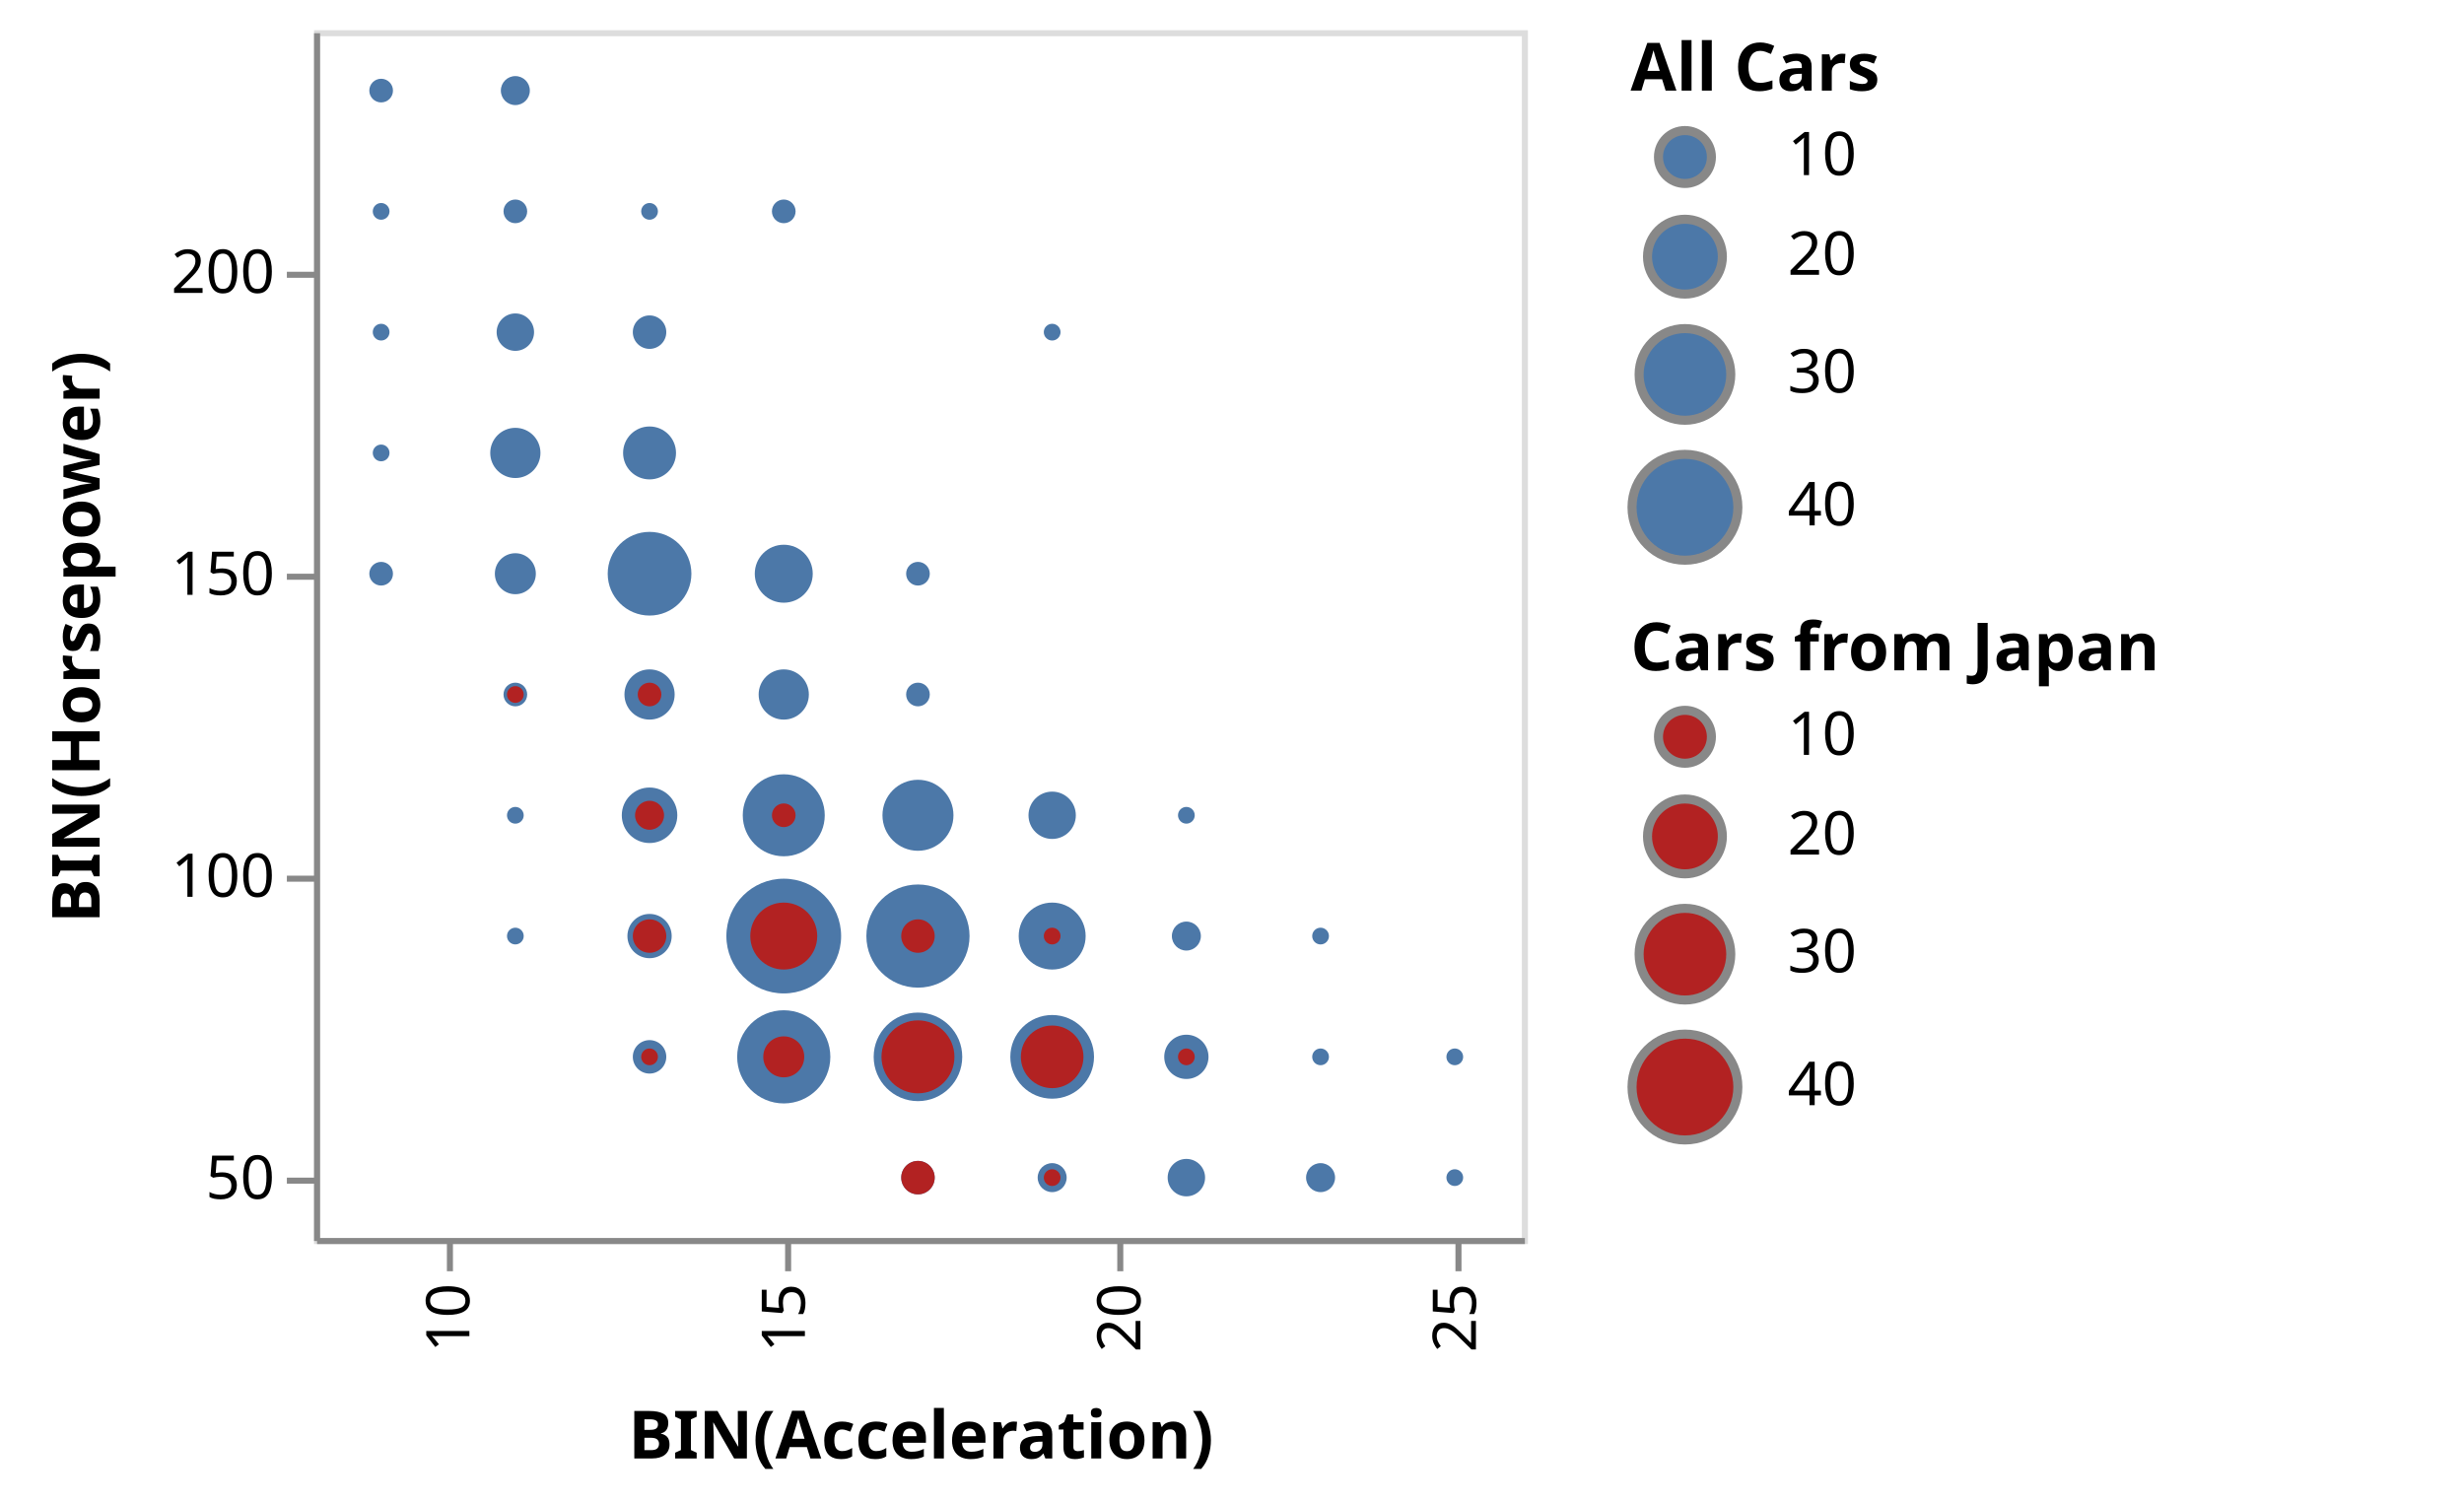
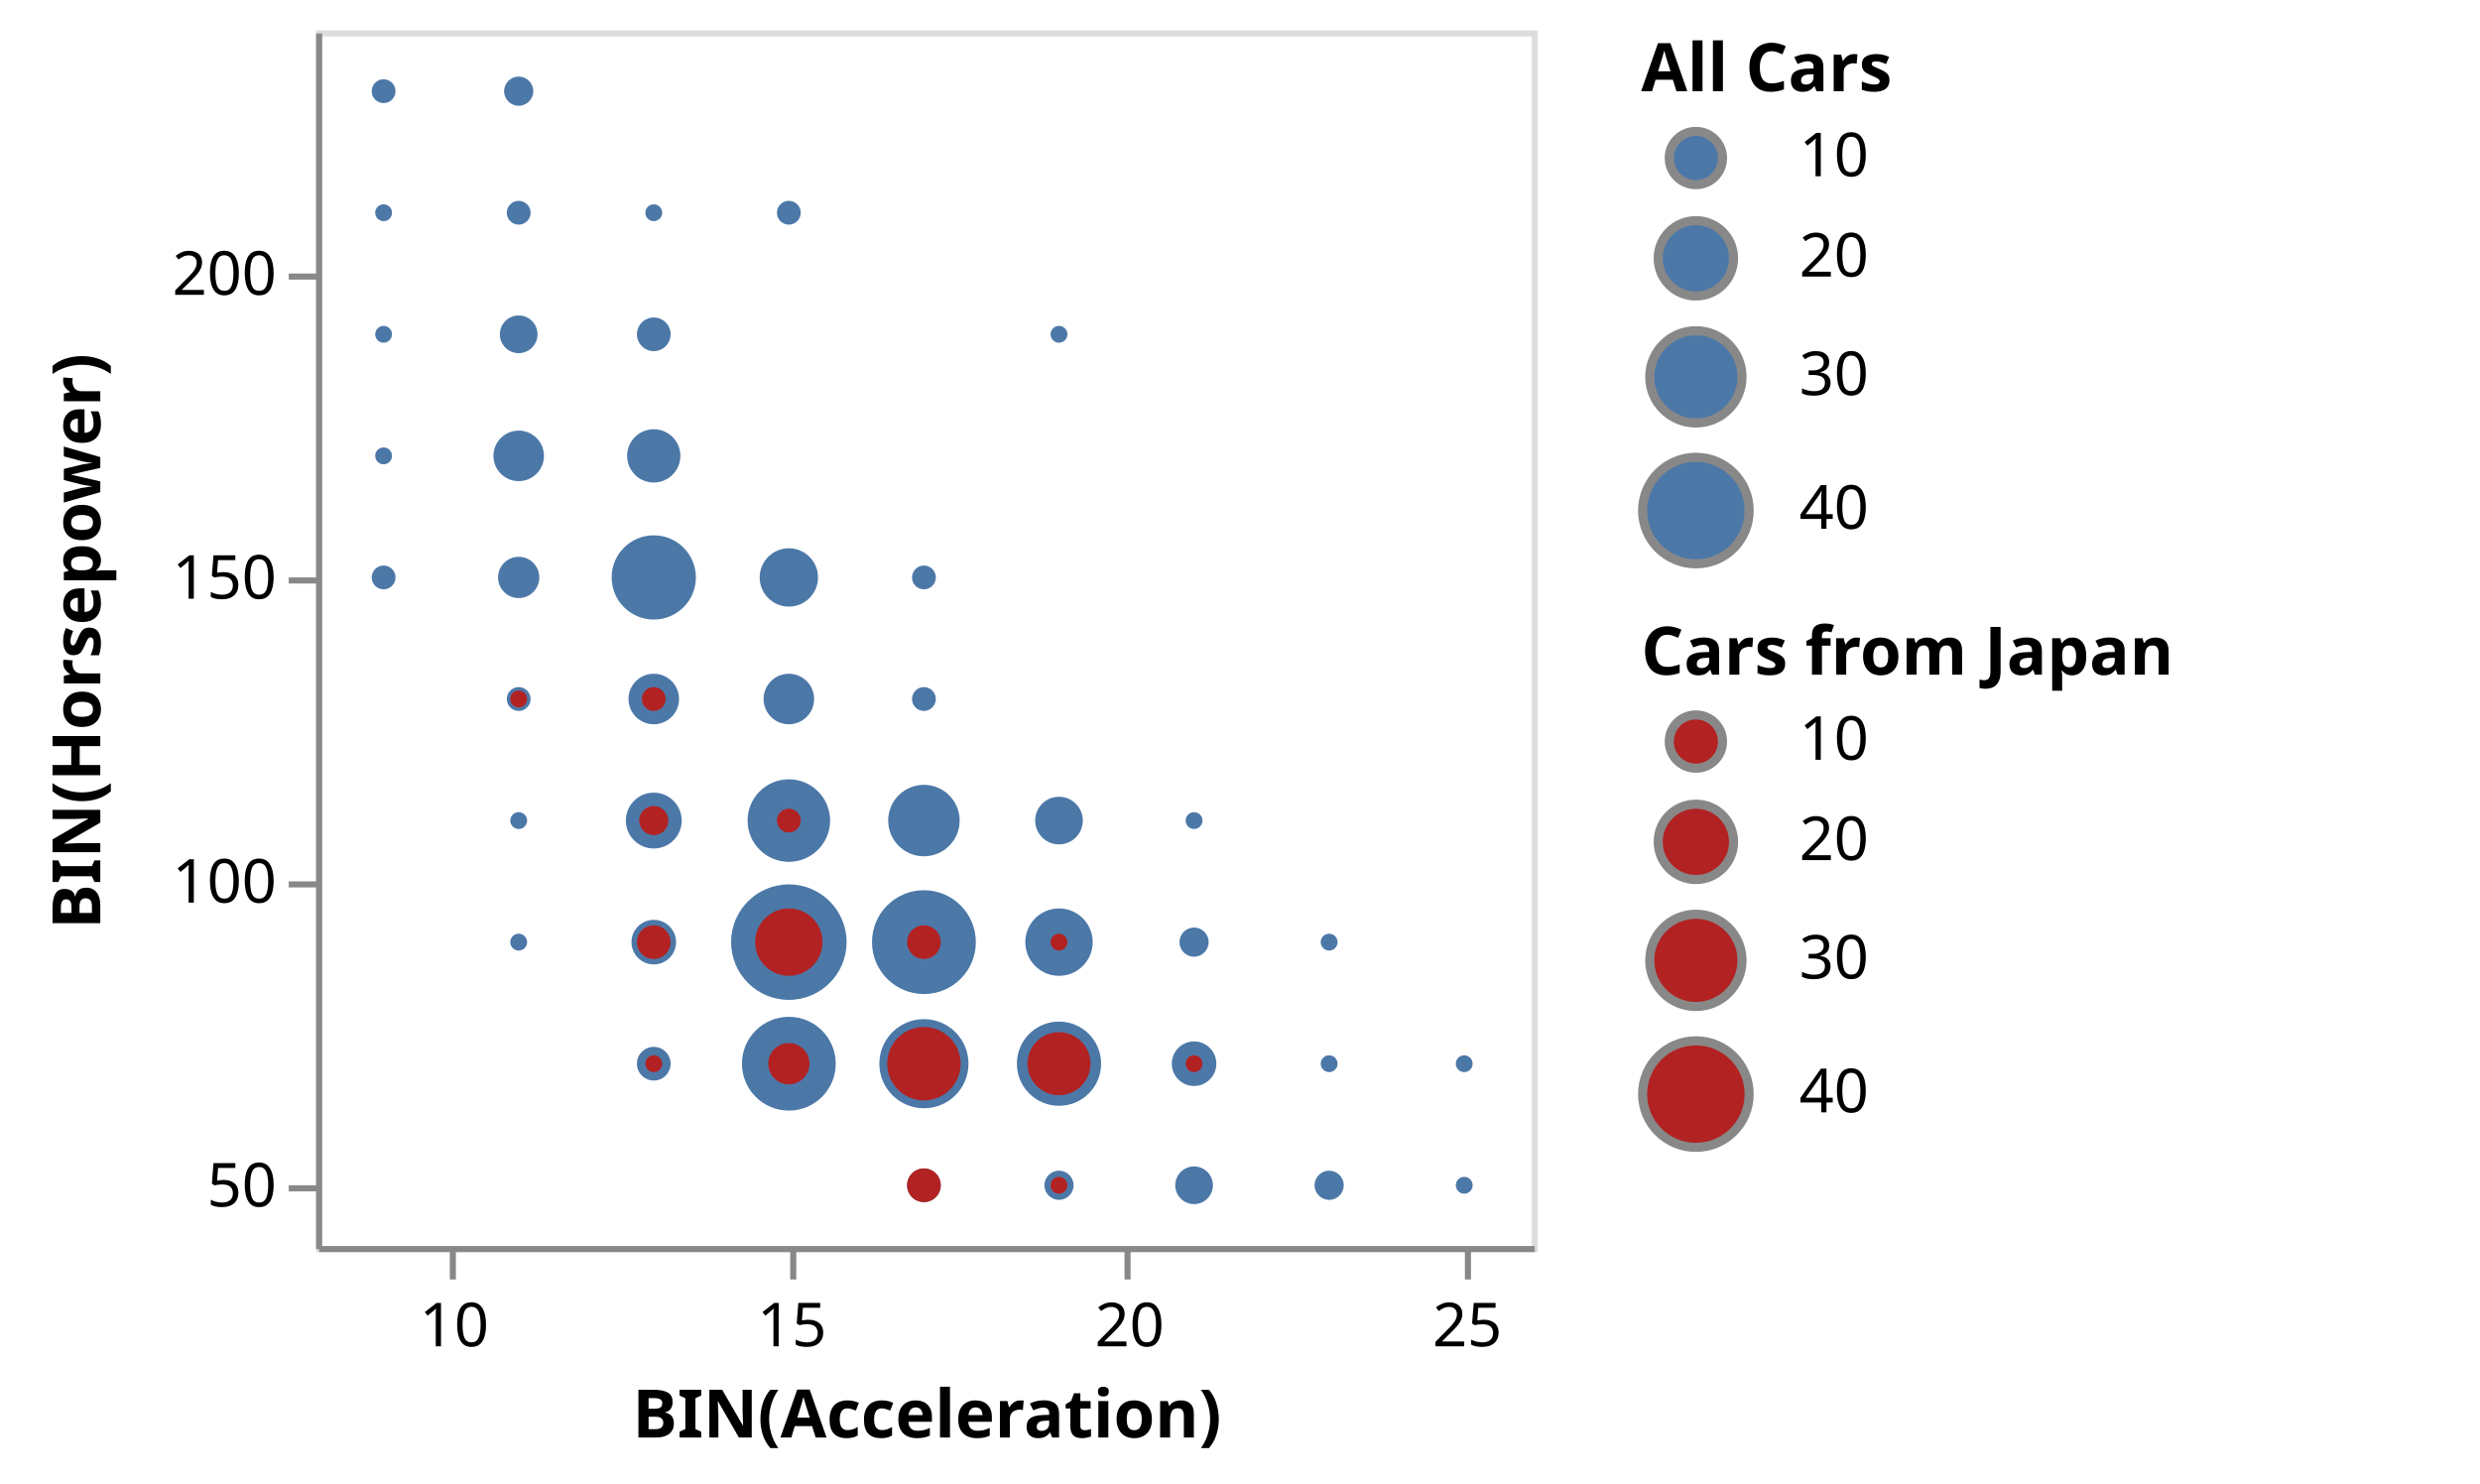
- <svg xmlns="http://www.w3.org/2000/svg" class="marks" width="408" height="249" viewBox="0 0 408 249" version="1.1">
+ <svg xmlns="http://www.w3.org/2000/svg" class="marks" width="408" height="244" viewBox="0 0 408 244" version="1.1">
  <g transform="translate(52,5)">
    <g class="mark-group role-frame root">
      <g transform="translate(0,0)">
        <path class="background" d="M0.5,0.5h200v200h-200Z" style="fill: transparent; stroke: #ddd;" />
        <g>
          <g class="mark-symbol role-mark layer_0_marks">
            <path transform="translate(55.55556,110)" d="M4.157,0A4.157,4.157,0,1,1,-4.157,0A4.157,4.157,0,1,1,4.157,0" style="fill: #4c78a8; stroke-width: 2;" />
            <path transform="translate(33.33333,70)" d="M4.157,0A4.157,4.157,0,1,1,-4.157,0A4.157,4.157,0,1,1,4.157,0" style="fill: #4c78a8; stroke-width: 2;" />
            <path transform="translate(33.33333,90)" d="M3.394,0A3.394,3.394,0,1,1,-3.394,0A3.394,3.394,0,1,1,3.394,0" style="fill: #4c78a8; stroke-width: 2;" />
            <path transform="translate(55.55556,90)" d="M6.929,0A6.929,6.929,0,1,1,-6.929,0A6.929,6.929,0,1,1,6.929,0" style="fill: #4c78a8; stroke-width: 2;" />
            <path transform="translate(33.33333,50)" d="M3.099,0A3.099,3.099,0,1,1,-3.099,0A3.099,3.099,0,1,1,3.099,0" style="fill: #4c78a8; stroke-width: 2;" />
            <path transform="translate(11.11111,10)" d="M1.96,0A1.96,1.96,0,1,1,-1.96,0A1.96,1.96,0,1,1,1.96,0" style="fill: #4c78a8; stroke-width: 2;" />
            <path transform="translate(11.11111,30)" d="M1.386,0A1.386,1.386,0,1,1,-1.386,0A1.386,1.386,0,1,1,1.386,0" style="fill: #4c78a8; stroke-width: 2;" />
            <path transform="translate(33.33333,10)" d="M2.4,0A2.4,2.4,0,1,1,-2.4,0A2.4,2.4,0,1,1,2.4,0" style="fill: #4c78a8; stroke-width: 2;" />
            <path transform="translate(11.11111,50)" d="M1.386,0A1.386,1.386,0,1,1,-1.386,0A1.386,1.386,0,1,1,1.386,0" style="fill: #4c78a8; stroke-width: 2;" />
            <path transform="translate(100,130)" d="M5.879,0A5.879,5.879,0,1,1,-5.879,0A5.879,5.879,0,1,1,5.879,0" style="fill: #4c78a8; stroke-width: 2;" />
            <path transform="translate(11.11111,70)" d="M1.386,0A1.386,1.386,0,1,1,-1.386,0A1.386,1.386,0,1,1,1.386,0" style="fill: #4c78a8; stroke-width: 2;" />
            <path transform="translate(11.11111,90)" d="M1.96,0A1.96,1.96,0,1,1,-1.96,0A1.96,1.96,0,1,1,1.96,0" style="fill: #4c78a8; stroke-width: 2;" />
            <path transform="translate(77.77778,150)" d="M9.5,0A9.5,9.5,0,1,1,-9.5,0A9.5,9.5,0,1,1,9.5,0" style="fill: #4c78a8; stroke-width: 2;" />
            <path transform="translate(100,150)" d="M8.542,0A8.542,8.542,0,1,1,-8.542,0A8.542,8.542,0,1,1,8.542,0" style="fill: #4c78a8; stroke-width: 2;" />
            <path transform="translate(144.4444,190)" d="M3.099,0A3.099,3.099,0,1,1,-3.099,0A3.099,3.099,0,1,1,3.099,0" style="fill: #4c78a8; stroke-width: 2;" />
            <path transform="translate(55.55556,130)" d="M4.596,0A4.596,4.596,0,1,1,-4.596,0A4.596,4.596,0,1,1,4.596,0" style="fill: #4c78a8; stroke-width: 2;" />
            <path transform="translate(77.77778,30)" d="M1.96,0A1.96,1.96,0,1,1,-1.96,0A1.96,1.96,0,1,1,1.96,0" style="fill: #4c78a8; stroke-width: 2;" />
            <path transform="translate(55.55556,30)" d="M1.386,0A1.386,1.386,0,1,1,-1.386,0A1.386,1.386,0,1,1,1.386,0" style="fill: #4c78a8; stroke-width: 2;" />
            <path transform="translate(122.2222,50)" d="M1.386,0A1.386,1.386,0,1,1,-1.386,0A1.386,1.386,0,1,1,1.386,0" style="fill: #4c78a8; stroke-width: 2;" />
            <path transform="translate(77.77778,130)" d="M6.789,0A6.789,6.789,0,1,1,-6.789,0A6.789,6.789,0,1,1,6.789,0" style="fill: #4c78a8; stroke-width: 2;" />
            <path transform="translate(55.55556,70)" d="M4.382,0A4.382,4.382,0,1,1,-4.382,0A4.382,4.382,0,1,1,4.382,0" style="fill: #4c78a8; stroke-width: 2;" />
            <path transform="translate(122.2222,170)" d="M6.929,0A6.929,6.929,0,1,1,-6.929,0A6.929,6.929,0,1,1,6.929,0" style="fill: #4c78a8; stroke-width: 2;" />
            <path transform="translate(77.77778,170)" d="M7.715,0A7.715,7.715,0,1,1,-7.715,0A7.715,7.715,0,1,1,7.715,0" style="fill: #4c78a8; stroke-width: 2;" />
            <path transform="translate(144.4444,170)" d="M3.666,0A3.666,3.666,0,1,1,-3.666,0A3.666,3.666,0,1,1,3.666,0" style="fill: #4c78a8; stroke-width: 2;" />
            <path transform="translate(166.6667,190)" d="M2.4,0A2.4,2.4,0,1,1,-2.4,0A2.4,2.4,0,1,1,2.4,0" style="fill: #4c78a8; stroke-width: 2;" />
            <path transform="translate(122.2222,150)" d="M5.543,0A5.543,5.543,0,1,1,-5.543,0A5.543,5.543,0,1,1,5.543,0" style="fill: #4c78a8; stroke-width: 2;" />
            <path transform="translate(33.33333,30)" d="M1.96,0A1.96,1.96,0,1,1,-1.96,0A1.96,1.96,0,1,1,1.96,0" style="fill: #4c78a8; stroke-width: 2;" />
            <path transform="translate(55.55556,50)" d="M2.771,0A2.771,2.771,0,1,1,-2.771,0A2.771,2.771,0,1,1,2.771,0" style="fill: #4c78a8; stroke-width: 2;" />
            <path transform="translate(55.55556,150)" d="M3.666,0A3.666,3.666,0,1,1,-3.666,0A3.666,3.666,0,1,1,3.666,0" style="fill: #4c78a8; stroke-width: 2;" />
            <path transform="translate(77.77778,110)" d="M4.157,0A4.157,4.157,0,1,1,-4.157,0A4.157,4.157,0,1,1,4.157,0" style="fill: #4c78a8; stroke-width: 2;" />
            <path transform="translate(100,90)" d="M1.96,0A1.96,1.96,0,1,1,-1.96,0A1.96,1.96,0,1,1,1.96,0" style="fill: #4c78a8; stroke-width: 2;" />
            <path transform="translate(77.77778,90)" d="M4.8,0A4.8,4.8,0,1,1,-4.8,0A4.8,4.8,0,1,1,4.8,0" style="fill: #4c78a8; stroke-width: 2;" />
            <path transform="translate(122.2222,130)" d="M3.919,0A3.919,3.919,0,1,1,-3.919,0A3.919,3.919,0,1,1,3.919,0" style="fill: #4c78a8; stroke-width: 2;" />
            <path transform="translate(122.2222,190)" d="M2.4,0A2.4,2.4,0,1,1,-2.4,0A2.4,2.4,0,1,1,2.4,0" style="fill: #4c78a8; stroke-width: 2;" />
            <path transform="translate(100,170)" d="M7.333,0A7.333,7.333,0,1,1,-7.333,0A7.333,7.333,0,1,1,7.333,0" style="fill: #4c78a8; stroke-width: 2;" />
            <path transform="translate(100,190)" d="M2.771,0A2.771,2.771,0,1,1,-2.771,0A2.771,2.771,0,1,1,2.771,0" style="fill: #4c78a8; stroke-width: 2;" />
            <path transform="translate(144.4444,130)" d="M1.386,0A1.386,1.386,0,1,1,-1.386,0A1.386,1.386,0,1,1,1.386,0" style="fill: #4c78a8; stroke-width: 2;" />
            <path transform="translate(166.6667,170)" d="M1.386,0A1.386,1.386,0,1,1,-1.386,0A1.386,1.386,0,1,1,1.386,0" style="fill: #4c78a8; stroke-width: 2;" />
            <path transform="translate(55.55556,170)" d="M2.771,0A2.771,2.771,0,1,1,-2.771,0A2.771,2.771,0,1,1,2.771,0" style="fill: #4c78a8; stroke-width: 2;" />
            <path transform="translate(144.4444,150)" d="M2.4,0A2.4,2.4,0,1,1,-2.4,0A2.4,2.4,0,1,1,2.4,0" style="fill: #4c78a8; stroke-width: 2;" />
            <path transform="translate(100,110)" d="M1.96,0A1.96,1.96,0,1,1,-1.96,0A1.96,1.96,0,1,1,1.96,0" style="fill: #4c78a8; stroke-width: 2;" />
            <path transform="translate(33.33333,110)" d="M1.96,0A1.96,1.96,0,1,1,-1.96,0A1.96,1.96,0,1,1,1.96,0" style="fill: #4c78a8; stroke-width: 2;" />
            <path transform="translate(188.8889,170)" d="M1.386,0A1.386,1.386,0,1,1,-1.386,0A1.386,1.386,0,1,1,1.386,0" style="fill: #4c78a8; stroke-width: 2;" />
            <path transform="translate(166.6667,150)" d="M1.386,0A1.386,1.386,0,1,1,-1.386,0A1.386,1.386,0,1,1,1.386,0" style="fill: #4c78a8; stroke-width: 2;" />
            <path transform="translate(33.33333,130)" d="M1.386,0A1.386,1.386,0,1,1,-1.386,0A1.386,1.386,0,1,1,1.386,0" style="fill: #4c78a8; stroke-width: 2;" />
            <path transform="translate(188.8889,190)" d="M1.386,0A1.386,1.386,0,1,1,-1.386,0A1.386,1.386,0,1,1,1.386,0" style="fill: #4c78a8; stroke-width: 2;" />
            <path transform="translate(33.33333,150)" d="M1.386,0A1.386,1.386,0,1,1,-1.386,0A1.386,1.386,0,1,1,1.386,0" style="fill: #4c78a8; stroke-width: 2;" />
          </g>
          <g class="mark-symbol role-mark layer_1_marks">
            <path transform="translate(77.77778,150)" d="M5.543,0A5.543,5.543,0,1,1,-5.543,0A5.543,5.543,0,1,1,5.543,0" style="fill: firebrick; stroke-width: 2;" />
            <path transform="translate(122.2222,170)" d="M5.185,0A5.185,5.185,0,1,1,-5.185,0A5.185,5.185,0,1,1,5.185,0" style="fill: firebrick; stroke-width: 2;" />
            <path transform="translate(55.55556,150)" d="M2.771,0A2.771,2.771,0,1,1,-2.771,0A2.771,2.771,0,1,1,2.771,0" style="fill: firebrick; stroke-width: 2;" />
            <path transform="translate(100,150)" d="M2.771,0A2.771,2.771,0,1,1,-2.771,0A2.771,2.771,0,1,1,2.771,0" style="fill: firebrick; stroke-width: 2;" />
            <path transform="translate(122.2222,150)" d="M1.386,0A1.386,1.386,0,1,1,-1.386,0A1.386,1.386,0,1,1,1.386,0" style="fill: firebrick; stroke-width: 2;" />
            <path transform="translate(55.55556,110)" d="M1.96,0A1.96,1.96,0,1,1,-1.96,0A1.96,1.96,0,1,1,1.96,0" style="fill: firebrick; stroke-width: 2;" />
            <path transform="translate(144.4444,170)" d="M1.386,0A1.386,1.386,0,1,1,-1.386,0A1.386,1.386,0,1,1,1.386,0" style="fill: firebrick; stroke-width: 2;" />
            <path transform="translate(100,190)" d="M2.771,0A2.771,2.771,0,1,1,-2.771,0A2.771,2.771,0,1,1,2.771,0" style="fill: firebrick; stroke-width: 2;" />
            <path transform="translate(100,170)" d="M6.04,0A6.04,6.04,0,1,1,-6.04,0A6.04,6.04,0,1,1,6.04,0" style="fill: firebrick; stroke-width: 2;" />
            <path transform="translate(77.77778,130)" d="M1.96,0A1.96,1.96,0,1,1,-1.96,0A1.96,1.96,0,1,1,1.96,0" style="fill: firebrick; stroke-width: 2;" />
            <path transform="translate(55.55556,130)" d="M2.4,0A2.4,2.4,0,1,1,-2.4,0A2.4,2.4,0,1,1,2.4,0" style="fill: firebrick; stroke-width: 2;" />
            <path transform="translate(122.2222,190)" d="M1.386,0A1.386,1.386,0,1,1,-1.386,0A1.386,1.386,0,1,1,1.386,0" style="fill: firebrick; stroke-width: 2;" />
            <path transform="translate(77.77778,170)" d="M3.394,0A3.394,3.394,0,1,1,-3.394,0A3.394,3.394,0,1,1,3.394,0" style="fill: firebrick; stroke-width: 2;" />
            <path transform="translate(55.55556,170)" d="M1.386,0A1.386,1.386,0,1,1,-1.386,0A1.386,1.386,0,1,1,1.386,0" style="fill: firebrick; stroke-width: 2;" />
            <path transform="translate(33.33333,110)" d="M1.386,0A1.386,1.386,0,1,1,-1.386,0A1.386,1.386,0,1,1,1.386,0" style="fill: firebrick; stroke-width: 2;" />
          </g>
          <g class="mark-group role-legend">
            <g transform="translate(218,0)">
              <path class="background" d="M0,0h71v88h-71Z" style="pointer-events: none; fill: none;" />
              <g>
                <g class="mark-group role-legend-entry">
                  <g transform="translate(0,16)">
                    <path class="background" d="M0,0h0v0h0Z" style="pointer-events: none; fill: none;" />
                    <g>
                      <g class="mark-symbol role-legend-symbol" style="pointer-events: none;">
                        <path transform="translate(9,5)" d="M4.382,0A4.382,4.382,0,1,1,-4.382,0A4.382,4.382,0,1,1,4.382,0" style="fill: #4c78a8; stroke: #888; stroke-width: 1.5; opacity: 1;" />
                        <path transform="translate(9,21.5)" d="M6.197,0A6.197,6.197,0,1,1,-6.197,0A6.197,6.197,0,1,1,6.197,0" style="fill: #4c78a8; stroke: #888; stroke-width: 1.5; opacity: 1;" />
                        <path transform="translate(9,41)" d="M7.59,0A7.59,7.59,0,1,1,-7.59,0A7.59,7.59,0,1,1,7.59,0" style="fill: #4c78a8; stroke: #888; stroke-width: 1.5; opacity: 1;" />
                        <path transform="translate(9,63)" d="M8.764,0A8.764,8.764,0,1,1,-8.764,0A8.764,8.764,0,1,1,8.764,0" style="fill: #4c78a8; stroke: #888; stroke-width: 1.5; opacity: 1;" />
                      </g>
                      <g class="mark-text role-legend-label" style="pointer-events: none;">
                        <text text-anchor="start" transform="translate(26,8)" style="font: 10px sans-serif; fill: #000; opacity: 1;">10</text>
                        <text text-anchor="start" transform="translate(26,24.5)" style="font: 10px sans-serif; fill: #000; opacity: 1;">20</text>
                        <text text-anchor="start" transform="translate(26,44)" style="font: 10px sans-serif; fill: #000; opacity: 1;">30</text>
                        <text text-anchor="start" transform="translate(26,66)" style="font: 10px sans-serif; fill: #000; opacity: 1;">40</text>
                      </g>
                    </g>
                  </g>
                </g>
                <g class="mark-text role-legend-title" style="pointer-events: none;">
                  <text text-anchor="start" transform="translate(0,10)" style="font: bold 11px sans-serif; fill: #000; opacity: 1;">All Cars</text>
                </g>
              </g>
            </g>
          </g>
          <g class="mark-group role-legend">
            <g transform="translate(218,96)">
              <path class="background" d="M0,0h133v88h-133Z" style="pointer-events: none; fill: none;" />
              <g>
                <g class="mark-group role-legend-entry">
                  <g transform="translate(0,16)">
                    <path class="background" d="M0,0h0v0h0Z" style="pointer-events: none; fill: none;" />
                    <g>
                      <g class="mark-symbol role-legend-symbol" style="pointer-events: none;">
                        <path transform="translate(9,5)" d="M4.382,0A4.382,4.382,0,1,1,-4.382,0A4.382,4.382,0,1,1,4.382,0" style="fill: firebrick; stroke: #888; stroke-width: 1.5; opacity: 1;" />
                        <path transform="translate(9,21.5)" d="M6.197,0A6.197,6.197,0,1,1,-6.197,0A6.197,6.197,0,1,1,6.197,0" style="fill: firebrick; stroke: #888; stroke-width: 1.5; opacity: 1;" />
                        <path transform="translate(9,41)" d="M7.59,0A7.59,7.59,0,1,1,-7.59,0A7.59,7.59,0,1,1,7.59,0" style="fill: firebrick; stroke: #888; stroke-width: 1.5; opacity: 1;" />
                        <path transform="translate(9,63)" d="M8.764,0A8.764,8.764,0,1,1,-8.764,0A8.764,8.764,0,1,1,8.764,0" style="fill: firebrick; stroke: #888; stroke-width: 1.5; opacity: 1;" />
                      </g>
                      <g class="mark-text role-legend-label" style="pointer-events: none;">
                        <text text-anchor="start" transform="translate(26,8)" style="font: 10px sans-serif; fill: #000; opacity: 1;">10</text>
                        <text text-anchor="start" transform="translate(26,24.5)" style="font: 10px sans-serif; fill: #000; opacity: 1;">20</text>
                        <text text-anchor="start" transform="translate(26,44)" style="font: 10px sans-serif; fill: #000; opacity: 1;">30</text>
                        <text text-anchor="start" transform="translate(26,66)" style="font: 10px sans-serif; fill: #000; opacity: 1;">40</text>
                      </g>
                    </g>
                  </g>
                </g>
                <g class="mark-text role-legend-title" style="pointer-events: none;">
                  <text text-anchor="start" transform="translate(0,10)" style="font: bold 11px sans-serif; fill: #000; opacity: 1;">Cars from Japan</text>
                </g>
              </g>
            </g>
          </g>
          <g class="mark-group role-axis">
            <g transform="translate(0.5,200.5)">
              <path class="background" d="M0,0h0v0h0Z" style="pointer-events: none; fill: none;" />
              <g>
                <g class="mark-rule role-axis-tick" style="pointer-events: none;">
                  <line transform="translate(22,0)" x2="0" y2="5" style="fill: none; stroke: #888; stroke-width: 1; opacity: 1;" />
                  <line transform="translate(78,0)" x2="0" y2="5" style="fill: none; stroke: #888; stroke-width: 1; opacity: 1;" />
                  <line transform="translate(133,0)" x2="0" y2="5" style="fill: none; stroke: #888; stroke-width: 1; opacity: 1;" />
                  <line transform="translate(189,0)" x2="0" y2="5" style="fill: none; stroke: #888; stroke-width: 1; opacity: 1;" />
                </g>
                <g class="mark-text role-axis-label" style="pointer-events: none;">
-                   <text text-anchor="end" transform="translate(22.22222,7) rotate(270) translate(0,3)" style="font: 10px sans-serif; fill: #000; opacity: 1;">10</text>
-                   <text text-anchor="end" transform="translate(77.77778,7) rotate(270) translate(0,3)" style="font: 10px sans-serif; fill: #000; opacity: 1;">15</text>
-                   <text text-anchor="end" transform="translate(133.3333,7) rotate(270) translate(0,3)" style="font: 10px sans-serif; fill: #000; opacity: 1;">20</text>
-                   <text text-anchor="end" transform="translate(188.8889,7) rotate(270) translate(0,3)" style="font: 10px sans-serif; fill: #000; opacity: 1;">25</text>
+                   <text text-anchor="middle" transform="translate(22.22222,16)" style="font: 10px sans-serif; fill: #000; opacity: 1;">10</text>
+                   <text text-anchor="middle" transform="translate(77.77778,16)" style="font: 10px sans-serif; fill: #000; opacity: 1;">15</text>
+                   <text text-anchor="middle" transform="translate(133.3333,16)" style="font: 10px sans-serif; fill: #000; opacity: 1;">20</text>
+                   <text text-anchor="middle" transform="translate(188.8889,16)" style="font: 10px sans-serif; fill: #000; opacity: 1;">25</text>
                </g>
                <g class="mark-rule role-axis-domain" style="pointer-events: none;">
                  <line transform="translate(0,0)" x2="200" y2="0" style="fill: none; stroke: #888; stroke-width: 1; opacity: 1;" />
                </g>
                <g class="mark-text role-axis-title" style="pointer-events: none;">
-                   <text text-anchor="middle" transform="translate(100,36)" style="font: bold 11px sans-serif; fill: #000; opacity: 1;">BIN(Acceleration)</text>
+                   <text text-anchor="middle" transform="translate(100,31)" style="font: bold 11px sans-serif; fill: #000; opacity: 1;">BIN(Acceleration)</text>
                </g>
              </g>
            </g>
          </g>
          <g class="mark-group role-axis">
            <g transform="translate(0.5,0.5)">
              <path class="background" d="M0,0h0v0h0Z" style="pointer-events: none; fill: none;" />
              <g>
                <g class="mark-rule role-axis-tick" style="pointer-events: none;">
                  <line transform="translate(0,190)" x2="-5" y2="0" style="fill: none; stroke: #888; stroke-width: 1; opacity: 1;" />
                  <line transform="translate(0,140)" x2="-5" y2="0" style="fill: none; stroke: #888; stroke-width: 1; opacity: 1;" />
                  <line transform="translate(0,90)" x2="-5" y2="0" style="fill: none; stroke: #888; stroke-width: 1; opacity: 1;" />
                  <line transform="translate(0,40)" x2="-5" y2="0" style="fill: none; stroke: #888; stroke-width: 1; opacity: 1;" />
                </g>
                <g class="mark-text role-axis-label" style="pointer-events: none;">
                  <text text-anchor="end" transform="translate(-7,193)" style="font: 10px sans-serif; fill: #000; opacity: 1;">50</text>
                  <text text-anchor="end" transform="translate(-7,143)" style="font: 10px sans-serif; fill: #000; opacity: 1;">100</text>
                  <text text-anchor="end" transform="translate(-7,93)" style="font: 10px sans-serif; fill: #000; opacity: 1;">150</text>
                  <text text-anchor="end" transform="translate(-7,43)" style="font: 10px sans-serif; fill: #000; opacity: 1;">200</text>
                </g>
                <g class="mark-rule role-axis-domain" style="pointer-events: none;">
                  <line transform="translate(0,200)" x2="0" y2="-200" style="fill: none; stroke: #888; stroke-width: 1; opacity: 1;" />
                </g>
                <g class="mark-text role-axis-title" style="pointer-events: none;">
                  <text text-anchor="middle" transform="translate(-34,100) rotate(-90) translate(0,-2)" style="font: bold 11px sans-serif; fill: #000; opacity: 1;">BIN(Horsepower)</text>
                </g>
              </g>
            </g>
          </g>
        </g>
      </g>
    </g>
  </g>
</svg>
